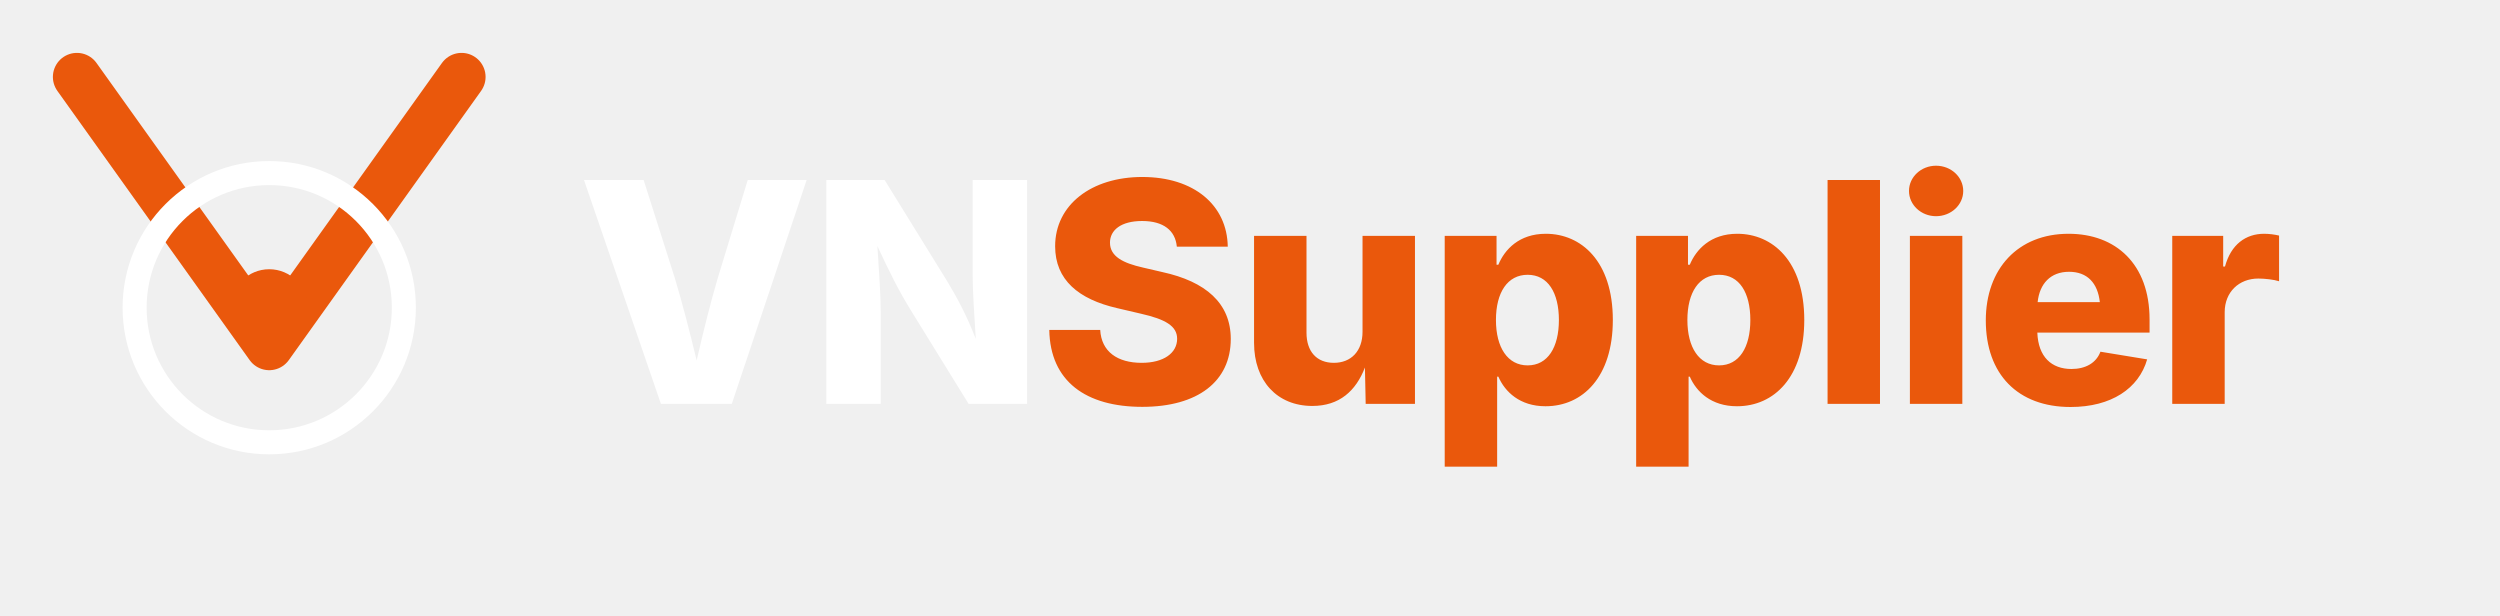
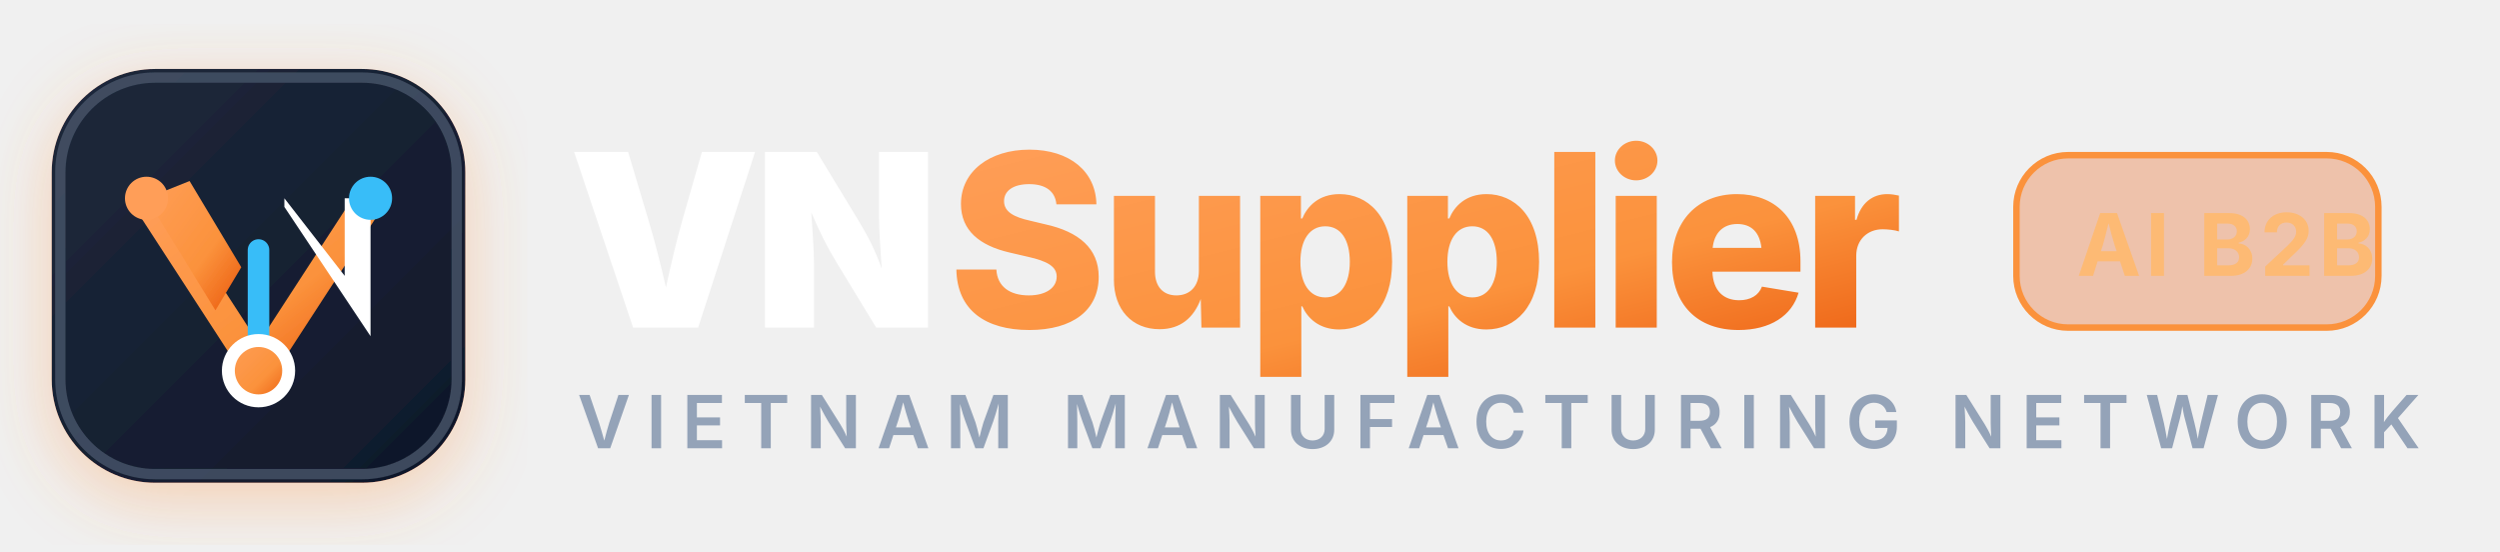
- <svg xmlns="http://www.w3.org/2000/svg" viewBox="0 0 260 64" width="260" height="64">
+ <svg xmlns="http://www.w3.org/2000/svg" viewBox="0 0 290 64" width="290" height="64" fill="none">
  <defs>
-     <style>
-       .brand-text { font-family: Inter, system-ui, -apple-system, sans-serif; font-weight: 800; }
-     </style>
+     <linearGradient id="logo-dark-orange" x1="0%" y1="0%" x2="100%" y2="100%">
+       <stop offset="0%" stop-color="#FF9E58" />
+       <stop offset="60%" stop-color="#FB923C" />
+       <stop offset="100%" stop-color="#EA580C" />
+     </linearGradient>
+     <linearGradient id="logo-dark-slate" x1="0%" y1="0%" x2="100%" y2="100%">
+       <stop offset="0%" stop-color="#1E293B" />
+       <stop offset="100%" stop-color="#0F172A" />
+     </linearGradient>
+     <filter id="logo-glow-dark" x="-15%" y="-15%" width="130%" height="130%">
+       <feDropShadow dx="0" dy="2" stdDeviation="4" flood-color="#FB923C" flood-opacity="0.35" />
+     </filter>
  </defs>
-   <g transform="translate(4, 4)">
-     <path d="M4 4L24 32L44 4" fill="none" stroke="#EA580C" stroke-width="5" stroke-linecap="round" stroke-linejoin="round" />
-     <circle cx="24" cy="28" r="14" stroke="#FFFFFF" stroke-width="2.5" fill="none" />
-     <circle cx="24" cy="28" r="4" fill="#EA580C" />
+   <g transform="translate(6, 8)" filter="url(#logo-glow-dark)">
+     <rect width="48" height="48" rx="12" fill="url(#logo-dark-slate)" />
+     <rect x="1" y="1" width="46" height="46" rx="11" stroke="#475569" stroke-width="1.2" stroke-opacity="0.8" />
+     <g transform="translate(7, 7)">
+       <path d="M4 8L17 28L30 8" stroke="url(#logo-dark-orange)" stroke-width="3.5" stroke-linecap="round" stroke-linejoin="round" />
+       <path d="M17 28V14" stroke="#38BDF8" stroke-width="2.5" stroke-linecap="round" />
+       <path d="M4 8L12 21L15 16L9 6L4 8Z" fill="url(#logo-dark-orange)" />
+       <path d="M20 9L30 24V8H27V17L20 8V9Z" fill="#FFFFFF" />
+       <circle cx="4" cy="8" r="2.5" fill="#FF9E58" />
+       <circle cx="30" cy="8" r="2.5" fill="#38BDF8" />
+       <circle cx="17" cy="28" r="3.5" fill="url(#logo-dark-orange)" stroke="#FFFFFF" stroke-width="1.5" />
+     </g>
  </g>
-   <text x="60" y="42" class="brand-text" fill="#FFFFFF" font-size="32" letter-spacing="-0.5">VN</text>
-   <text x="108" y="42" class="brand-text" fill="#EA580C" font-size="32" letter-spacing="-0.5">Supplier</text>
+   <g transform="translate(66, 0)">
+     <text x="0" y="38" font-family="Inter, system-ui, -apple-system, sans-serif" font-weight="900" font-size="28" letter-spacing="-0.8" fill="#FFFFFF">VN</text>
+     <text x="44" y="38" font-family="Inter, system-ui, -apple-system, sans-serif" font-weight="800" font-size="28" letter-spacing="-0.8" fill="url(#logo-dark-orange)">Supplier</text>
+     <rect x="168" y="18" width="42" height="20" rx="6" fill="#EA580C" fill-opacity="0.3" stroke="#FB923C" stroke-width="0.75" />
+     <text x="175" y="32" font-family="Inter, system-ui, sans-serif" font-weight="700" font-size="10" fill="#FDBA74" letter-spacing="0.5">AI B2B</text>
+     <text x="1" y="52" font-family="Inter, system-ui, -apple-system, sans-serif" font-weight="600" font-size="8.5" letter-spacing="1.8" fill="#94A3B8" text-transform="uppercase">VIETNAM MANUFACTURING NETWORK</text>
+   </g>
</svg>
